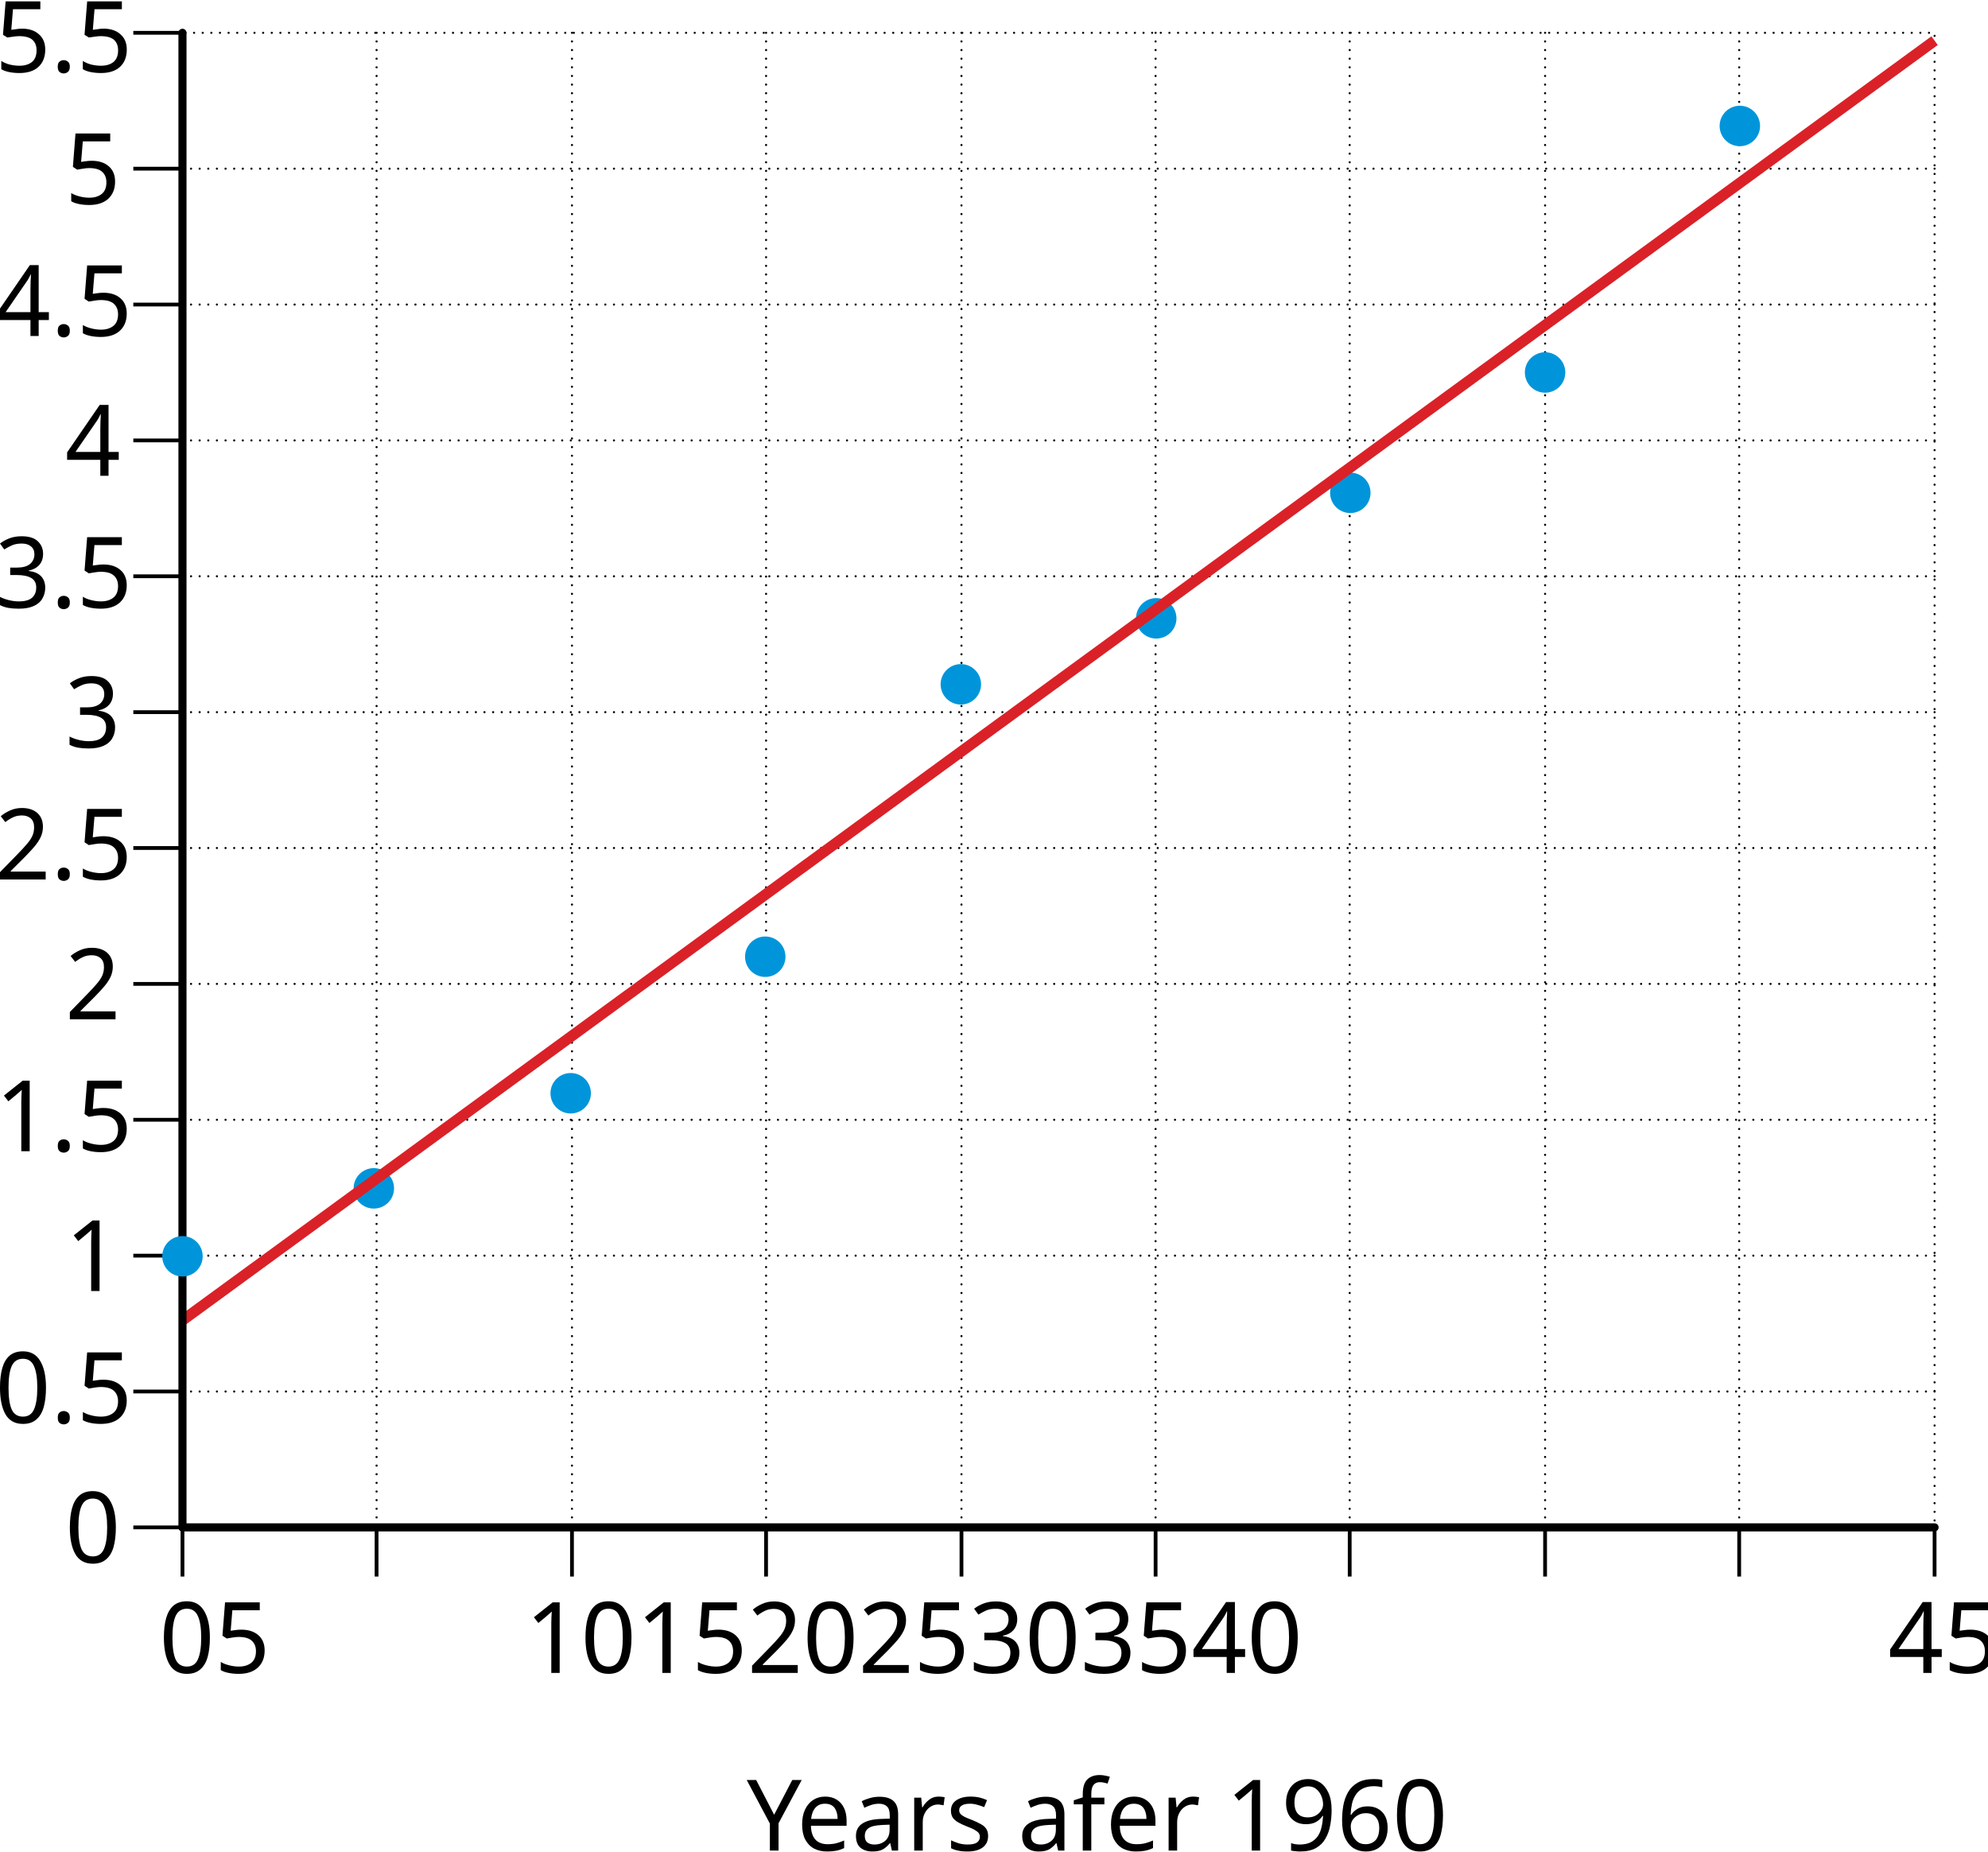
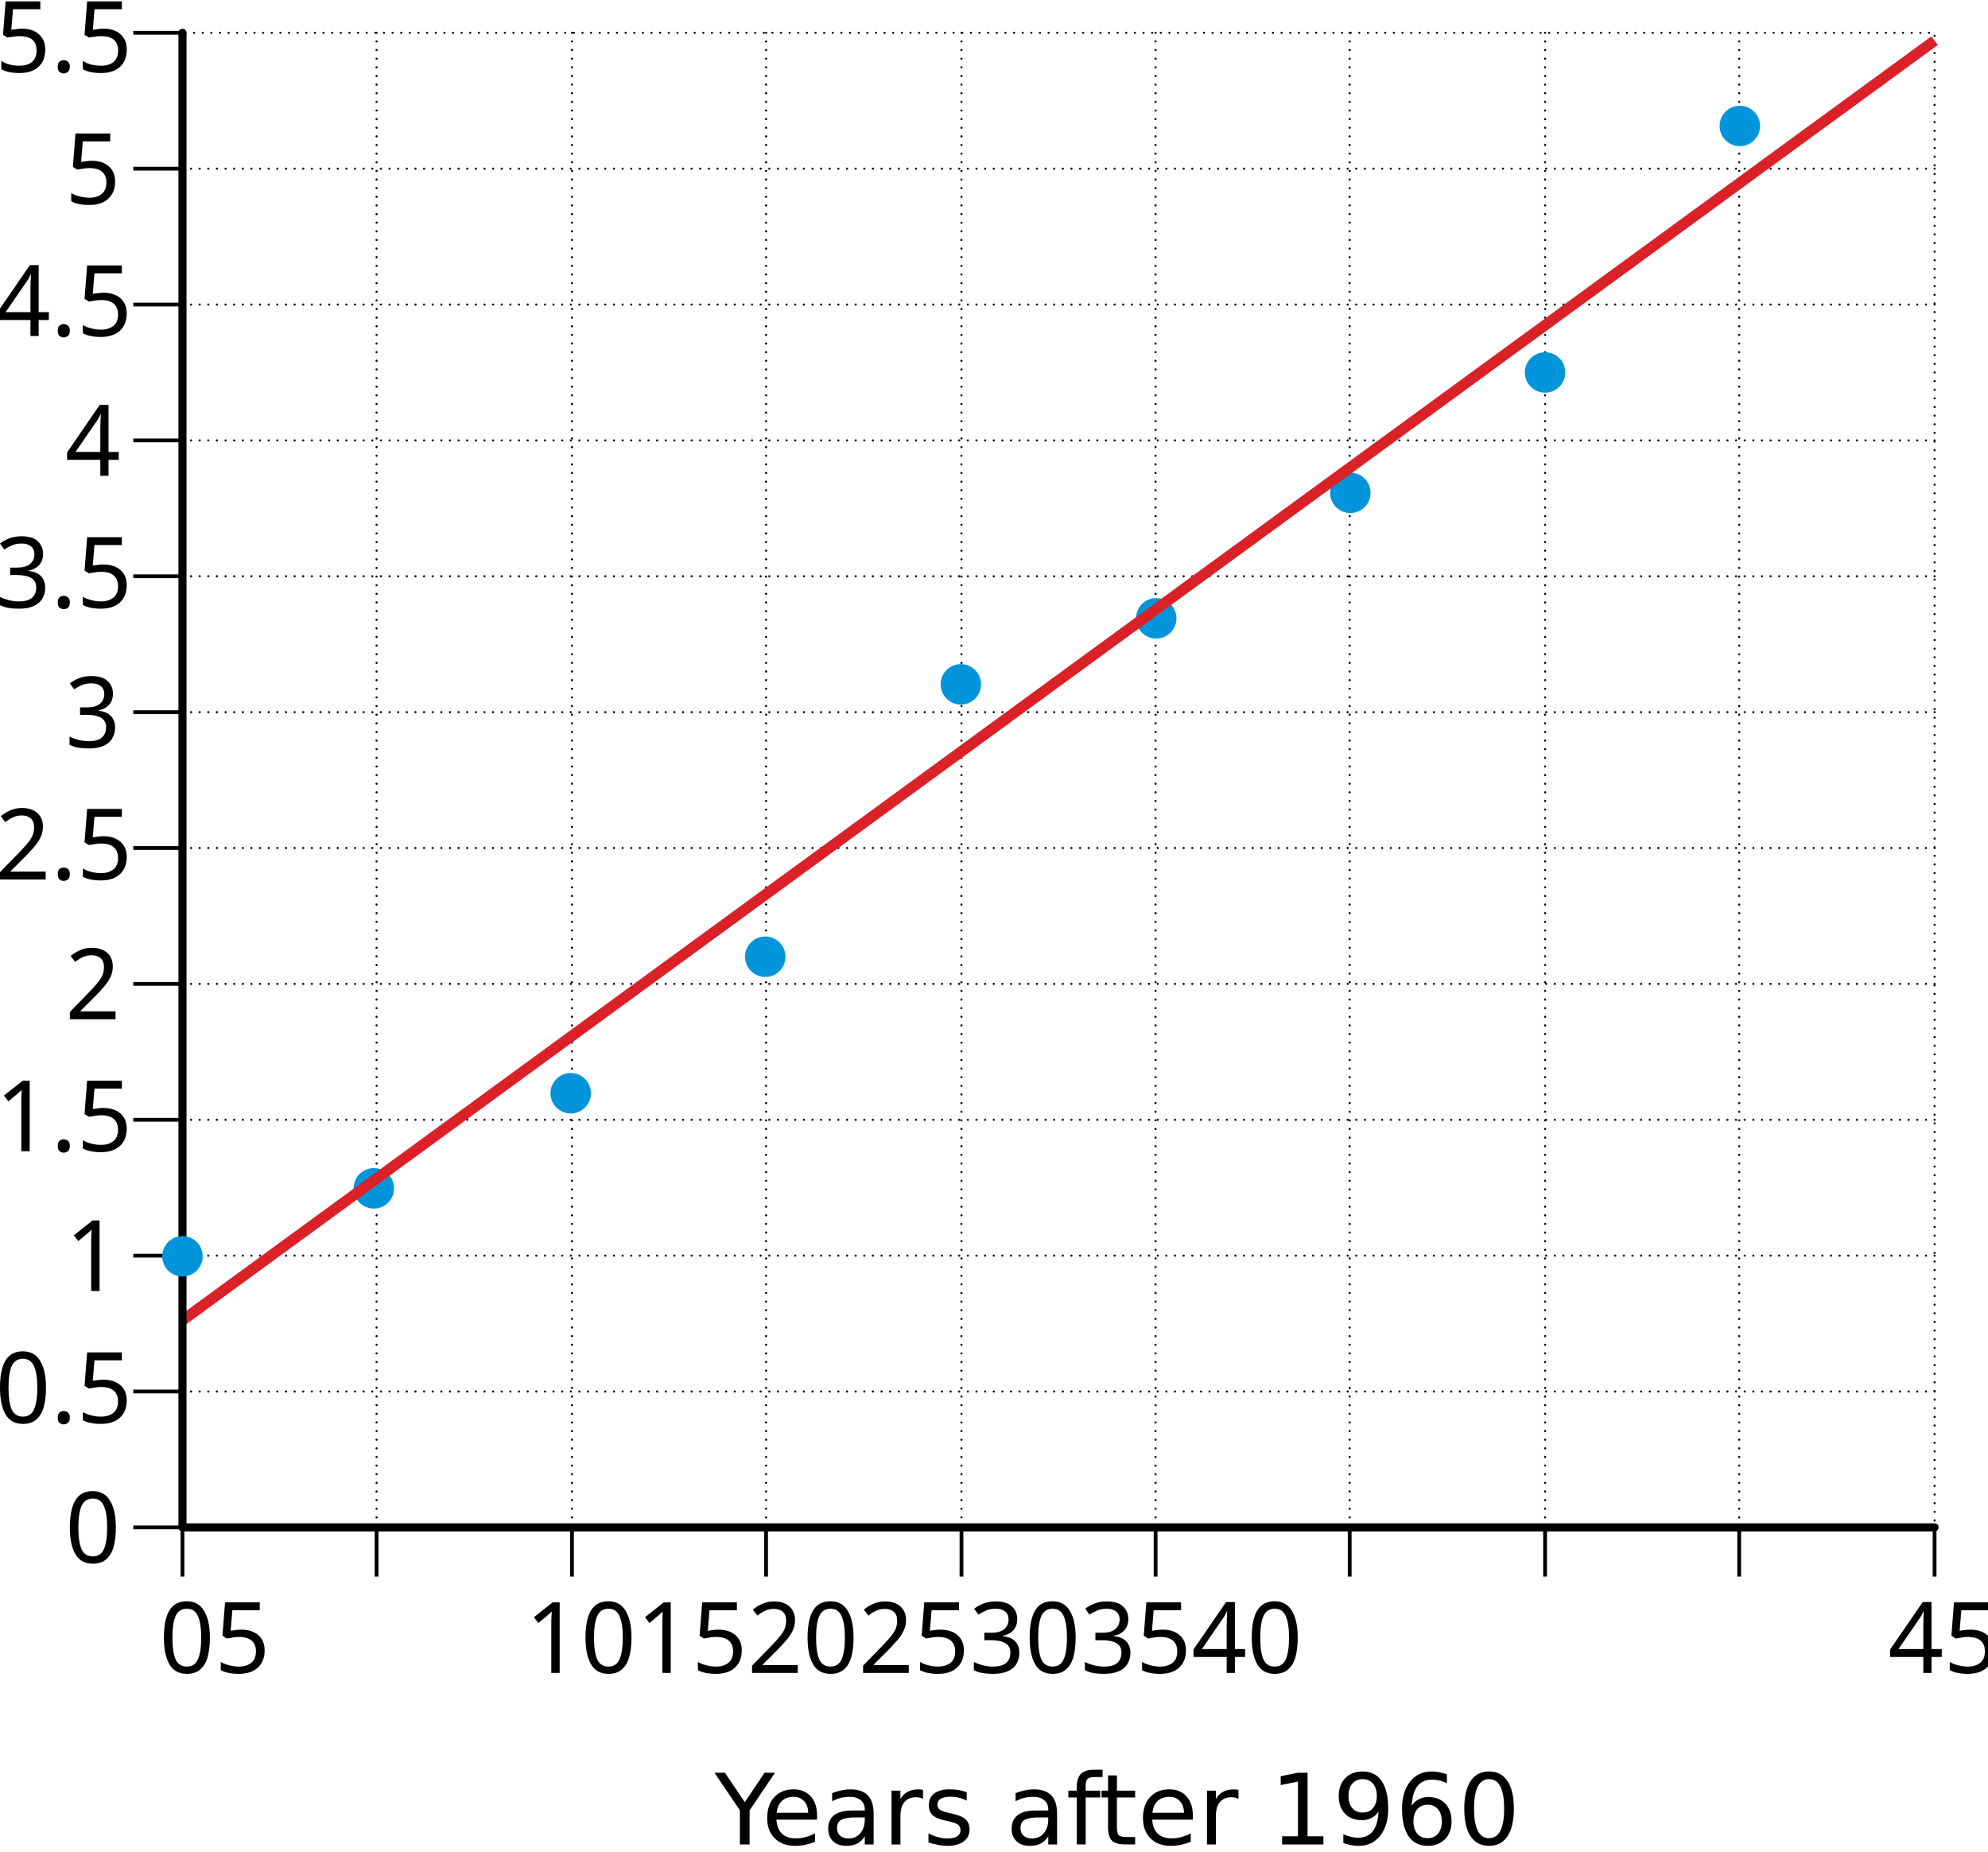
<svg xmlns="http://www.w3.org/2000/svg" width="57.039mm" height="53.137mm" viewBox="0 0 202.107 188.279" id="svg7920" version="1.1">
  <defs id="defs7922">
    <clipPath clipPathUnits="userSpaceOnUse" id="clipPath7504">
      <path d="m 378.734,290 161.516,0 0,154.163 -161.516,0 0,-154.163 z" id="path7506" />
    </clipPath>
    <clipPath clipPathUnits="userSpaceOnUse" id="clipPath7480">
      <path d="m 378.734,290 161.516,0 0,154.163 -161.516,0 0,-154.163 z" id="path7482" />
    </clipPath>
    <clipPath clipPathUnits="userSpaceOnUse" id="clipPath7440">
      <path d="m 378.734,290 161.516,0 0,154.163 -161.516,0 0,-154.163 z" id="path7442" />
    </clipPath>
    <clipPath clipPathUnits="userSpaceOnUse" id="clipPath7420">
      <path d="m 378.734,290 161.516,0 0,154.163 -161.516,0 0,-154.163 z" id="path7422" />
    </clipPath>
  </defs>
  <g id="layer1" transform="translate(-394.0879,-639.633)">
    <g id="g7412" transform="matrix(1.25,0,0,-1.25,501.7023,794.913)">
      <path d="m 0,0 -71.251,0 0,121.557 142.5,0 L 71.249,0 0,0 M -71.251,121.557 -71.251,0 m 15.787,121.557 0,-121.557 m 15.892,121.557 0,-121.557 m 15.786,121.557 0,-121.557" style="fill:none;stroke:#000000;stroke-width:0.175;stroke-linecap:round;stroke-linejoin:round;stroke-miterlimit:4;stroke-dasharray:0, 0.702;stroke-dashoffset:0;stroke-opacity:1" id="path7414" />
    </g>
    <g transform="matrix(1.25,0,0,-1.25,-79.81254,1193.891)" id="g7416">
      <g id="g7418" clip-path="url(#clipPath7420)">
        <g id="g7424" transform="translate(411.1682,346.7567)">
          <path d="m 0,0 c 0,-0.908 -0.736,-1.645 -1.645,-1.645 -0.908,0 -1.644,0.737 -1.644,1.645 0,0.908 0.736,1.645 1.644,1.645 C -0.736,1.645 0,0.908 0,0" style="fill:#0095da;fill-opacity:1;fill-rule:nonzero;stroke:none" id="path7426" />
        </g>
        <g id="g7428" transform="translate(457.3179,440.7388)">
          <path d="M 0,0 0,-121.557 M 15.787,0 l 0,-121.557 M 31.574,0 l 0,-121.557 M 47.466,0 l 0,-121.557 M 63.252,0 l 0,-121.557 m 15.891,0 -142.5,0 m 142.5,11.052 -142.5,0 m 142.5,11.05 -142.5,0 m 142.5,11.05 -142.5,0 m 142.5,11.052 -142.5,0 m 142.5,11.051 -142.5,0 m 142.5,11.049 -142.5,0 m 142.5,11.052 -142.5,0 m 142.5,11.05 -142.5,0 m 142.5,11.05 -142.5,0 m 142.5,11.051 -142.5,0" style="fill:none;stroke:#000000;stroke-width:0.175;stroke-linecap:round;stroke-linejoin:round;stroke-miterlimit:4;stroke-dasharray:0, 0.702;stroke-dashoffset:0;stroke-opacity:1" id="path7430" />
        </g>
      </g>
    </g>
    <text y="802.34" x="414.039" transform="scale(0.9908971,1.009186)" style="font-variant:normal;font-weight:normal;font-stretch:normal;font-size:9.958px;font-family:'Minion Pro';-inkscape-font-specification:MinionPro-Regular;writing-mode:lr-tb;fill:#000000;fill-opacity:1;fill-rule:nonzero;stroke:none" id="text7432">
      <tspan x="414.039 434.014" y="802.34" id="tspan7434">05</tspan>
    </text>
    <g transform="matrix(1.25,0,0,-1.25,-79.81254,1193.891)" id="g7436">
      <g id="g7438" clip-path="url(#clipPath7440)">
        <g id="g7444" transform="translate(393.9606,315.1844)">
          <path d="M 0,0 0,3.998 M 15.787,0 l 0,3.998 M 31.679,0 l 0,3.998 M 47.465,0 l 0,3.998 M 63.357,0 l 0,3.998 M 79.145,0 l 0,3.998 M 94.932,0 l 0,3.998 M 110.823,0 l 0,3.998 M 126.609,0 l 0,3.998 M 142.501,0 l 0,3.998" style="fill:none;stroke:#000000;stroke-width:0.307;stroke-linecap:butt;stroke-linejoin:miter;stroke-miterlimit:4;stroke-dasharray:none;stroke-opacity:1" id="path7446" />
        </g>
        <g id="g7448" transform="translate(393.9606,319.1823)">
          <path d="M 0,0 142.501,0" style="fill:none;stroke:#000000;stroke-width:0.658;stroke-linecap:round;stroke-linejoin:round;stroke-miterlimit:4;stroke-dasharray:none;stroke-opacity:1" id="path7450" />
        </g>
      </g>
    </g>
    <text y="791.242" x="404.392" transform="scale(0.9908971,1.009186)" style="font-variant:normal;font-weight:normal;font-stretch:normal;font-size:9.958px;font-family:'Minion Pro';-inkscape-font-specification:MinionPro-Regular;writing-mode:lr-tb;fill:#000000;fill-opacity:1;fill-rule:nonzero;stroke:none" id="text7452">
      <tspan x="404.392" y="791.242" id="tspan7454">0</tspan>
      <tspan x="397.222 402.081 404.392" y="777.161" id="tspan7456">0.5</tspan>
      <tspan x="404.392" y="763.867" id="tspan7458">1</tspan>
      <tspan x="397.222 402.081 404.392" y="749.786" id="tspan7460">1.5</tspan>
      <tspan x="404.392" y="736.492" id="tspan7462">2</tspan>
      <tspan x="397.222 402.081 404.392" y="722.412" id="tspan7464">2.5</tspan>
      <tspan x="404.392" y="709.118" id="tspan7466">3</tspan>
      <tspan x="397.222 402.081 404.392" y="695.037" id="tspan7468">3.5</tspan>
      <tspan x="404.392" y="681.743" id="tspan7470">4</tspan>
      <tspan x="397.222 402.081 404.392" y="667.663" id="tspan7472">4.5</tspan>
      <tspan x="404.392" y="654.369" id="tspan7474">5</tspan>
    </text>
    <g transform="matrix(1.25,0,0,-1.25,-79.81254,1193.891)" id="g7476">
      <g id="g7478" clip-path="url(#clipPath7480)">
        <text transform="matrix(0.9818772,0,0,-1,378.7345,437.5454)" style="font-variant:normal;font-weight:normal;font-stretch:normal;font-size:8.04px;font-family:'Minion Pro';-inkscape-font-specification:MinionPro-Regular;writing-mode:lr-tb;fill:#000000;fill-opacity:1;fill-rule:nonzero;stroke:none" id="text7484">
          <tspan x="0 3.923 5.789" y="0" id="tspan7486">5.5</tspan>
        </text>
        <g id="g7488" transform="translate(389.9623,319.1823)">
          <path d="M 0,0 3.998,0 M 0,11.052 l 3.998,0 M 0,22.101 l 3.998,0 M 0,33.152 l 3.998,0 M 0,44.203 l 3.998,0 M 0,55.255 l 3.998,0 M 0,66.304 l 3.998,0 M 0,77.355 l 3.998,0 M 0,88.406 l 3.998,0 M 0,99.456 l 3.998,0 M 0,110.506 l 3.998,0 M 0,121.557 l 3.998,0" style="fill:none;stroke:#000000;stroke-width:0.307;stroke-linecap:butt;stroke-linejoin:miter;stroke-miterlimit:4;stroke-dasharray:none;stroke-opacity:1" id="path7490" />
        </g>
      </g>
    </g>
    <text y="802.34" x="451.596" transform="scale(0.9908971,1.009186)" style="font-variant:normal;font-weight:normal;font-stretch:normal;font-size:9.958px;font-family:'Minion Pro';-inkscape-font-specification:MinionPro-Regular;writing-mode:lr-tb;fill:#000000;fill-opacity:1;fill-rule:nonzero;stroke:none" id="text7492">
      <tspan x="451.596 456.376 471.572 476.352 491.548 496.327 511.523 516.303 531.499 536.279 551.475 556.255 571.451 576.231" y="802.34" id="tspan7494">10152025303540</tspan>
-       <tspan x="474.32 480.634 484.866 489.237 492.932 496.586 498.847 503.218 509.014 513.246 516.941 519.201 523.981 528.761 533.541" y="820.235" id="tspan7496">Years afer 1960</tspan>
+       <tspan x="528.761 533.541" id="tspan7496" />
      <tspan x="591.427 596.206" y="802.34" id="tspan7498">45</tspan>
    </text>
    <g transform="matrix(1.25,0,0,-1.25,-79.81254,1193.891)" id="g7500">
      <g id="g7502" clip-path="url(#clipPath7504)">
        <g id="g7508" transform="translate(427.1793,354.491)">
          <path d="m 0,0 c 0,-0.908 -0.736,-1.645 -1.645,-1.645 -0.908,0 -1.644,0.737 -1.644,1.645 0,0.908 0.736,1.645 1.644,1.645 C -0.736,1.645 0,0.908 0,0" style="fill:#0095da;fill-opacity:1;fill-rule:nonzero;stroke:none" id="path7510" />
        </g>
        <g id="g7512" transform="translate(443.0041,365.5955)">
          <path d="m 0,0 c 0,-0.908 -0.736,-1.645 -1.645,-1.645 -0.908,0 -1.644,0.737 -1.644,1.645 0,0.908 0.736,1.645 1.644,1.645 C -0.736,1.645 0,0.908 0,0" style="fill:#0095da;fill-opacity:1;fill-rule:nonzero;stroke:none" id="path7514" />
        </g>
        <g id="g7516" transform="translate(458.9107,387.7501)">
          <path d="m 0,0 c 0,-0.908 -0.736,-1.645 -1.645,-1.645 -0.908,0 -1.644,0.737 -1.644,1.645 0,0.908 0.736,1.645 1.644,1.645 C -0.736,1.645 0,0.908 0,0" style="fill:#0095da;fill-opacity:1;fill-rule:nonzero;stroke:none" id="path7518" />
        </g>
        <g id="g7520" transform="translate(474.8024,393.1172)">
          <path d="m 0,0 c 0,-0.908 -0.736,-1.645 -1.645,-1.645 -0.908,0 -1.644,0.737 -1.644,1.645 0,0.908 0.736,1.645 1.644,1.645 C -0.736,1.645 0,0.908 0,0" style="fill:#0095da;fill-opacity:1;fill-rule:nonzero;stroke:none" id="path7522" />
        </g>
        <g id="g7524" transform="translate(506.4273,413.1134)">
          <path d="m 0,0 c 0,-0.908 -0.737,-1.645 -1.645,-1.645 -0.907,0 -1.644,0.737 -1.644,1.645 0,0.908 0.737,1.645 1.644,1.645 C -0.737,1.645 0,0.908 0,0" style="fill:#0095da;fill-opacity:1;fill-rule:nonzero;stroke:none" id="path7526" />
        </g>
        <g id="g7528" transform="translate(522.267,433.1618)">
          <path d="m 0,0 c 0,-0.908 -0.737,-1.645 -1.645,-1.645 -0.908,0 -1.644,0.737 -1.644,1.645 0,0.908 0.736,1.645 1.644,1.645 C -0.737,1.645 0,0.908 0,0" style="fill:#0095da;fill-opacity:1;fill-rule:nonzero;stroke:none" id="path7530" />
        </g>
        <g id="g7532" transform="translate(490.5876,403.3247)">
          <path d="m 0,0 c 0,-0.908 -0.736,-1.645 -1.645,-1.645 -0.907,0 -1.644,0.737 -1.644,1.645 0,0.908 0.737,1.645 1.644,1.645 C -0.736,1.645 0,0.908 0,0" style="fill:#0095da;fill-opacity:1;fill-rule:nonzero;stroke:none" id="path7534" />
        </g>
        <g id="g7536" transform="translate(393.9606,336.0218)">
          <path d="M 0,0 142.501,104.078" style="fill:none;stroke:#da2128;stroke-width:0.877;stroke-linecap:butt;stroke-linejoin:miter;stroke-miterlimit:4;stroke-dasharray:none;stroke-opacity:1" id="path7538" />
        </g>
        <g id="g7540" transform="translate(393.9606,319.1823)">
          <path d="M 0,0 0,121.557" style="fill:none;stroke:#000000;stroke-width:0.658;stroke-linecap:round;stroke-linejoin:round;stroke-miterlimit:4;stroke-dasharray:none;stroke-opacity:1" id="path7542" />
        </g>
        <g id="g7544" transform="translate(395.6052,341.2301)">
          <path d="m 0,0 c 0,-0.908 -0.736,-1.645 -1.645,-1.645 -0.908,0 -1.644,0.737 -1.644,1.645 0,0.908 0.736,1.645 1.644,1.645 C -0.736,1.645 0,0.908 0,0" style="fill:#0095da;fill-opacity:1;fill-rule:nonzero;stroke:none" id="path7546" />
        </g>
      </g>
    </g>
+     <g transform="translate(399.5196,620.3247)" style="font-style:normal;font-weight:normal;font-size:10px;line-height:125%;font-family:sans-serif;letter-spacing:0px;word-spacing:0px;fill:#000000;fill-opacity:1;stroke:none;stroke-width:1px;stroke-linecap:butt;stroke-linejoin:miter;stroke-opacity:1" id="flowRoot3389">
+       <path d="m 67.207,199.533 1.06,0 2.021,2.998 2.007,-2.998 1.06,0 -2.578,3.818 0,3.472 -0.991,0 0,-3.472 -2.578,-3.818 z" style="" id="path3531" />
+       <path d="m 77.632,203.864 0,0.439 -4.131,0 q 0.059,0.928 0.557,1.416 0.503,0.483 1.396,0.483 0.518,0 1.001,-0.127 0.488,-0.127 0.967,-0.381 l 0,0.85 q -0.483,0.205 -0.991,0.312 -0.508,0.107 -1.03,0.107 -1.309,0 -2.075,-0.762 -0.762,-0.762 -0.762,-2.061 0,-1.343 0.723,-2.129 0.728,-0.791 1.958,-0.791 1.104,0 1.743,0.713 0.645,0.708 0.645,1.929 z m -0.898,-0.264 q -0.01,-0.737 -0.415,-1.177 -0.4,-0.439 -1.064,-0.439 -0.752,0 -1.206,0.425 -0.449,0.425 -0.518,1.196 l 3.203,-0.005 z" style="" id="path3533" />
+       <path d="m 81.592,204.074 q -1.089,0 -1.509,0.249 -0.42,0.249 -0.42,0.85 0,0.479 0.312,0.762 0.317,0.278 0.859,0.278 0.747,0 1.196,-0.527 0.454,-0.532 0.454,-1.411 l 0,-0.2 -0.894,0 z m 1.792,-0.371 0,3.12 -0.898,0 0,-0.83 q -0.308,0.498 -0.767,0.737 -0.459,0.234 -1.123,0.234 -0.84,0 -1.338,-0.469 -0.493,-0.474 -0.493,-1.265 0,-0.923 0.615,-1.392 Q 80,203.371 81.226,203.371 l 1.26,0 0,-0.088 q 0,-0.62 -0.41,-0.957 -0.405,-0.342 -1.143,-0.342 -0.469,0 -0.913,0.112 -0.444,0.112 -0.854,0.337 l 0,-0.83 q 0.493,-0.19 0.957,-0.283 0.464,-0.098 0.903,-0.098 1.187,0 1.772,0.615 0.586,0.615 0.586,1.865 z" style="" id="path3535" />
+       <path d="m 88.408,202.194 q -0.151,-0.088 -0.332,-0.127 -0.176,-0.044 -0.391,-0.044 -0.762,0 -1.172,0.498 -0.405,0.493 -0.405,1.421 l 0,2.881 -0.903,0 0,-5.469 0.903,0 0,0.85 q 0.283,-0.498 0.737,-0.737 0.454,-0.244 1.104,-0.244 0.093,0 0.205,0.015 0.112,0.01 0.249,0.034 l 0.005,0.923 z" style="" id="path3537" />
+       <path d="m 92.847,201.515 0,0.85 q -0.381,-0.195 -0.791,-0.293 -0.41,-0.098 -0.85,-0.098 -0.669,0 -1.006,0.205 -0.332,0.205 -0.332,0.615 0,0.312 0.239,0.493 0.239,0.176 0.962,0.337 l 0.308,0.068 q 0.957,0.205 1.357,0.581 0.405,0.371 0.405,1.04 0,0.762 -0.605,1.206 -0.601,0.444 -1.655,0.444 -0.439,0 -0.918,-0.088 -0.474,-0.083 -1.001,-0.254 l 0,-0.928 q 0.498,0.259 0.981,0.391 0.483,0.127 0.957,0.127 0.635,0 0.977,-0.215 0.342,-0.22 0.342,-0.615 0,-0.366 -0.249,-0.562 -0.244,-0.195 -1.079,-0.376 l -0.312,-0.073 q -0.835,-0.176 -1.206,-0.537 -0.371,-0.366 -0.371,-1.001 0,-0.771 0.547,-1.191 0.547,-0.42 1.553,-0.42 0.498,0 0.938,0.073 0.439,0.073 0.811,0.22 z" style="" id="path3539" />
+       <path d="m 100.244,204.074 q -1.089,0 -1.509,0.249 -0.42,0.249 -0.42,0.85 0,0.479 0.312,0.762 0.317,0.278 0.859,0.278 0.747,0 1.196,-0.527 0.454,-0.532 0.454,-1.411 l 0,-0.2 -0.894,0 z m 1.792,-0.371 0,3.12 -0.898,0 0,-0.83 q -0.308,0.498 -0.767,0.737 -0.459,0.234 -1.123,0.234 -0.84,0 -1.338,-0.469 -0.493,-0.474 -0.493,-1.265 0,-0.923 0.615,-1.392 0.62,-0.469 1.846,-0.469 l 1.26,0 0,-0.088 q 0,-0.62 -0.41,-0.957 -0.405,-0.342 -1.143,-0.342 -0.469,0 -0.913,0.112 -0.444,0.112 -0.854,0.337 l 0,-0.83 q 0.493,-0.19 0.957,-0.283 0.464,-0.098 0.903,-0.098 1.187,0 1.772,0.615 0.586,0.615 0.586,1.865 z" style="" id="path3541" />
+       <path d="m 106.66,199.225 0,0.747 -0.859,0 q -0.483,0 -0.674,0.195 -0.186,0.195 -0.186,0.703 l 0,0.483 1.479,0 0,0.698 -1.479,0 0,4.771 -0.903,0 0,-4.771 -0.859,0 0,-0.698 0.859,0 0,-0.381 q 0,-0.913 0.425,-1.328 0.425,-0.42 1.348,-0.42 l 0.85,0 z" style="" id="path3543" />
+       <path d="m 108.12,199.801 0,1.553 1.851,0 0,0.698 -1.851,0 0,2.969 q 0,0.669 0.181,0.859 0.186,0.19 0.747,0.19 l 0.923,0 0,0.752 -0.923,0 q -1.04,0 -1.436,-0.386 -0.396,-0.391 -0.396,-1.416 l 0,-2.969 -0.659,0 0,-0.698 0.659,0 0,-1.553 0.903,0 z" style="" id="path3545" />
+       <path d="m 115.835,203.864 0,0.439 -4.131,0 q 0.059,0.928 0.557,1.416 0.503,0.483 1.396,0.483 0.518,0 1.001,-0.127 0.488,-0.127 0.967,-0.381 l 0,0.85 q -0.483,0.205 -0.991,0.312 -0.508,0.107 -1.03,0.107 -1.309,0 -2.075,-0.762 -0.762,-0.762 -0.762,-2.061 0,-1.343 0.723,-2.129 0.728,-0.791 1.958,-0.791 1.104,0 1.743,0.713 0.645,0.708 0.645,1.929 z m -0.898,-0.264 q -0.01,-0.737 -0.415,-1.177 -0.4,-0.439 -1.064,-0.439 -0.752,0 -1.206,0.425 -0.449,0.425 -0.518,1.196 l 3.203,-0.005 z" style="" id="path3547" />
+       <path d="m 120.479,202.194 q -0.151,-0.088 -0.332,-0.127 -0.176,-0.044 -0.391,-0.044 -0.762,0 -1.172,0.498 -0.405,0.493 -0.405,1.421 l 0,2.881 -0.903,0 0,-5.469 0.903,0 0,0.85 q 0.283,-0.498 0.737,-0.737 0.454,-0.244 1.104,-0.244 0.093,0 0.205,0.015 0.112,0.01 0.249,0.034 l 0.005,0.923 z" style="" id="path3549" />
+       <path d="m 124.912,205.993 1.611,0 0,-5.562 -1.753,0.352 0,-0.898 1.743,-0.352 0.986,0 0,6.46 1.611,0 0,0.83 -4.199,0 0,-0.83 z" style="" id="path3551" />
+       <path d="m 131.138,206.672 0,-0.898 q 0.371,0.176 0.752,0.269 0.381,0.093 0.747,0.093 0.977,0 1.489,-0.654 0.518,-0.659 0.591,-1.997 -0.283,0.42 -0.718,0.645 -0.435,0.225 -0.962,0.225 -1.094,0 -1.733,-0.659 -0.635,-0.664 -0.635,-1.812 0,-1.123 0.664,-1.802 0.664,-0.679 1.768,-0.679 1.265,0 1.929,0.972 0.669,0.967 0.669,2.812 0,1.724 -0.82,2.754 -0.815,1.025 -2.197,1.025 -0.371,0 -0.752,-0.073 -0.381,-0.073 -0.791,-0.22 z m 1.963,-3.091 q 0.664,0 1.05,-0.454 0.391,-0.454 0.391,-1.245 0,-0.786 -0.391,-1.24 -0.386,-0.459 -1.05,-0.459 -0.664,0 -1.055,0.459 -0.386,0.454 -0.386,1.24 0,0.791 0.386,1.245 0.391,0.454 1.055,0.454 z" style="" id="path3553" />
+       <path d="m 139.707,202.785 q -0.664,0 -1.055,0.454 -0.386,0.454 -0.386,1.245 0,0.786 0.386,1.245 0.391,0.454 1.055,0.454 0.664,0 1.05,-0.454 0.391,-0.459 0.391,-1.245 0,-0.791 -0.391,-1.245 -0.386,-0.454 -1.05,-0.454 z m 1.958,-3.091 0,0.898 q -0.371,-0.176 -0.752,-0.269 -0.376,-0.093 -0.747,-0.093 -0.977,0 -1.494,0.659 -0.513,0.659 -0.586,1.992 0.288,-0.425 0.723,-0.649 0.435,-0.23 0.957,-0.23 1.099,0 1.733,0.669 0.64,0.664 0.64,1.812 0,1.123 -0.664,1.802 -0.664,0.679 -1.768,0.679 -1.265,0 -1.934,-0.967 -0.669,-0.972 -0.669,-2.812 0,-1.729 0.82,-2.754 0.82,-1.03 2.202,-1.03 0.371,0 0.747,0.073 0.381,0.073 0.791,0.22 z" style="" id="path3555" />
+       <path d="m 145.952,200.182 q -0.762,0 -1.147,0.752 -0.381,0.747 -0.381,2.251 0,1.499 0.381,2.251 0.386,0.747 1.147,0.747 0.767,0 1.147,-0.747 0.386,-0.752 0.386,-2.251 0,-1.504 -0.386,-2.251 -0.381,-0.752 -1.147,-0.752 z m 0,-0.781 q 1.226,0 1.87,0.972 0.649,0.967 0.649,2.812 0,1.841 -0.649,2.812 -0.645,0.967 -1.87,0.967 -1.226,0 -1.875,-0.967 -0.645,-0.972 -0.645,-2.812 0,-1.846 0.645,-2.812 0.649,-0.972 1.875,-0.972 z" style="" id="path3557" />
+     </g>
  </g>
</svg>
